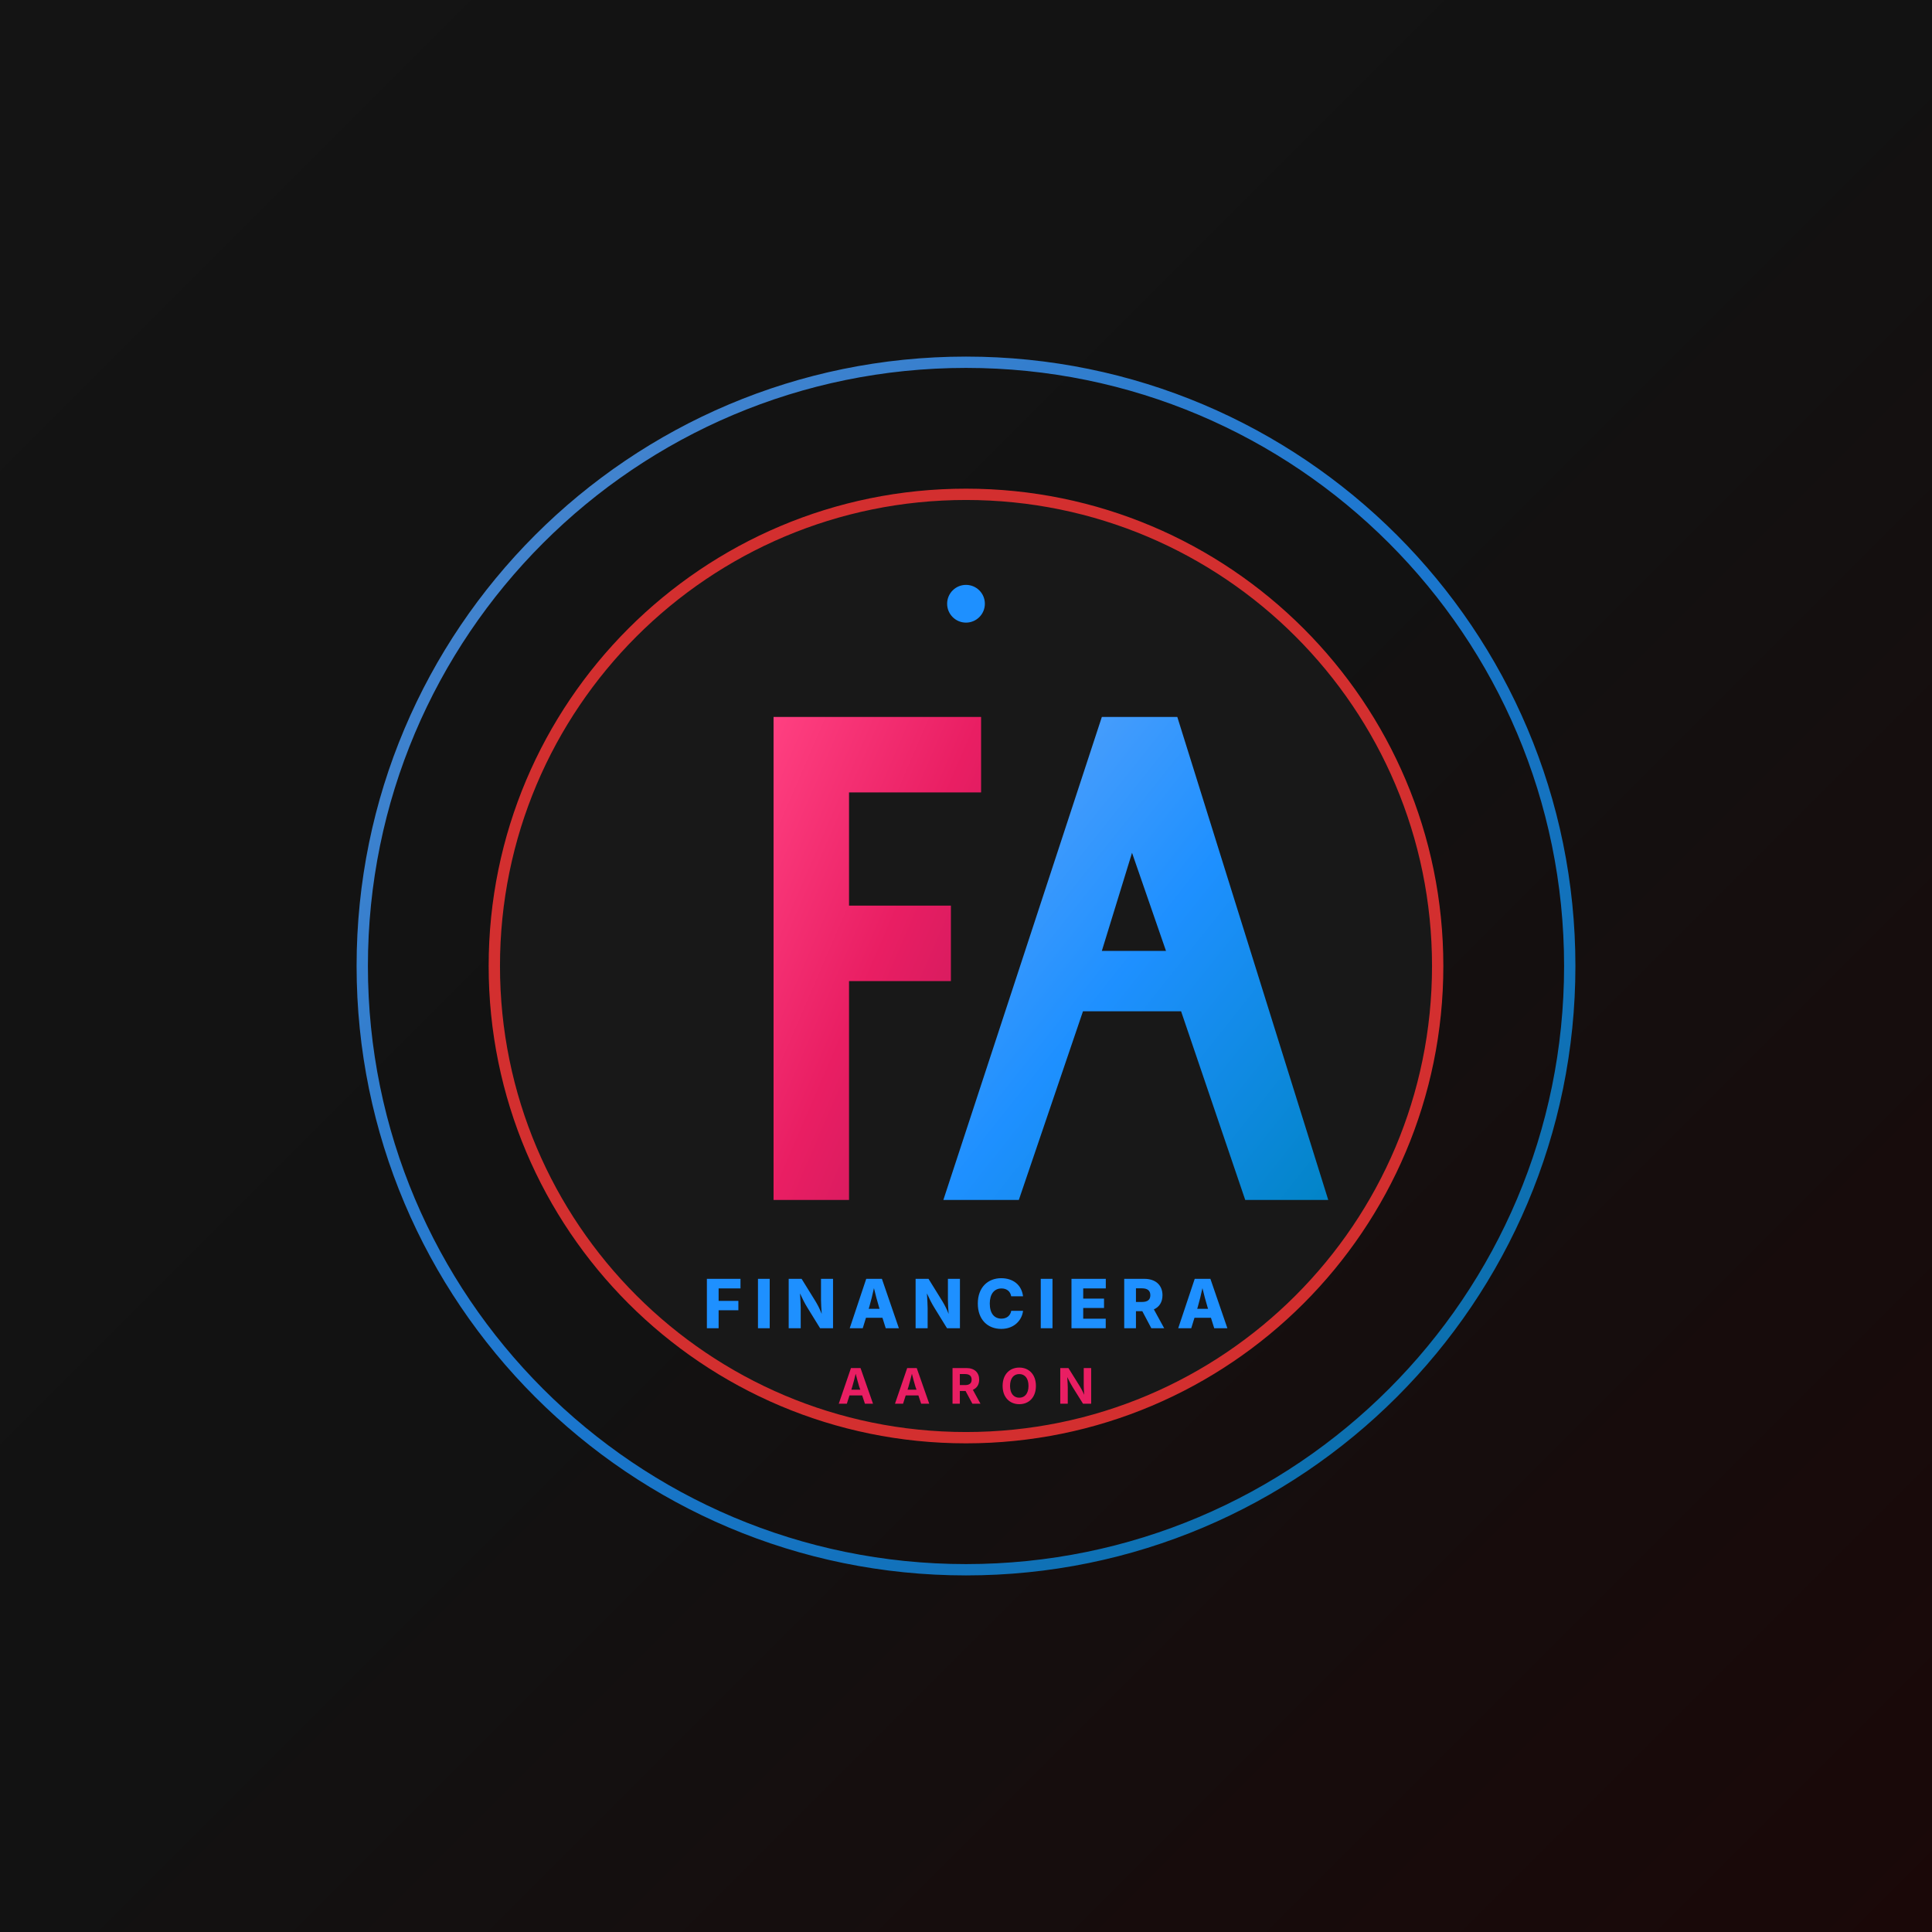
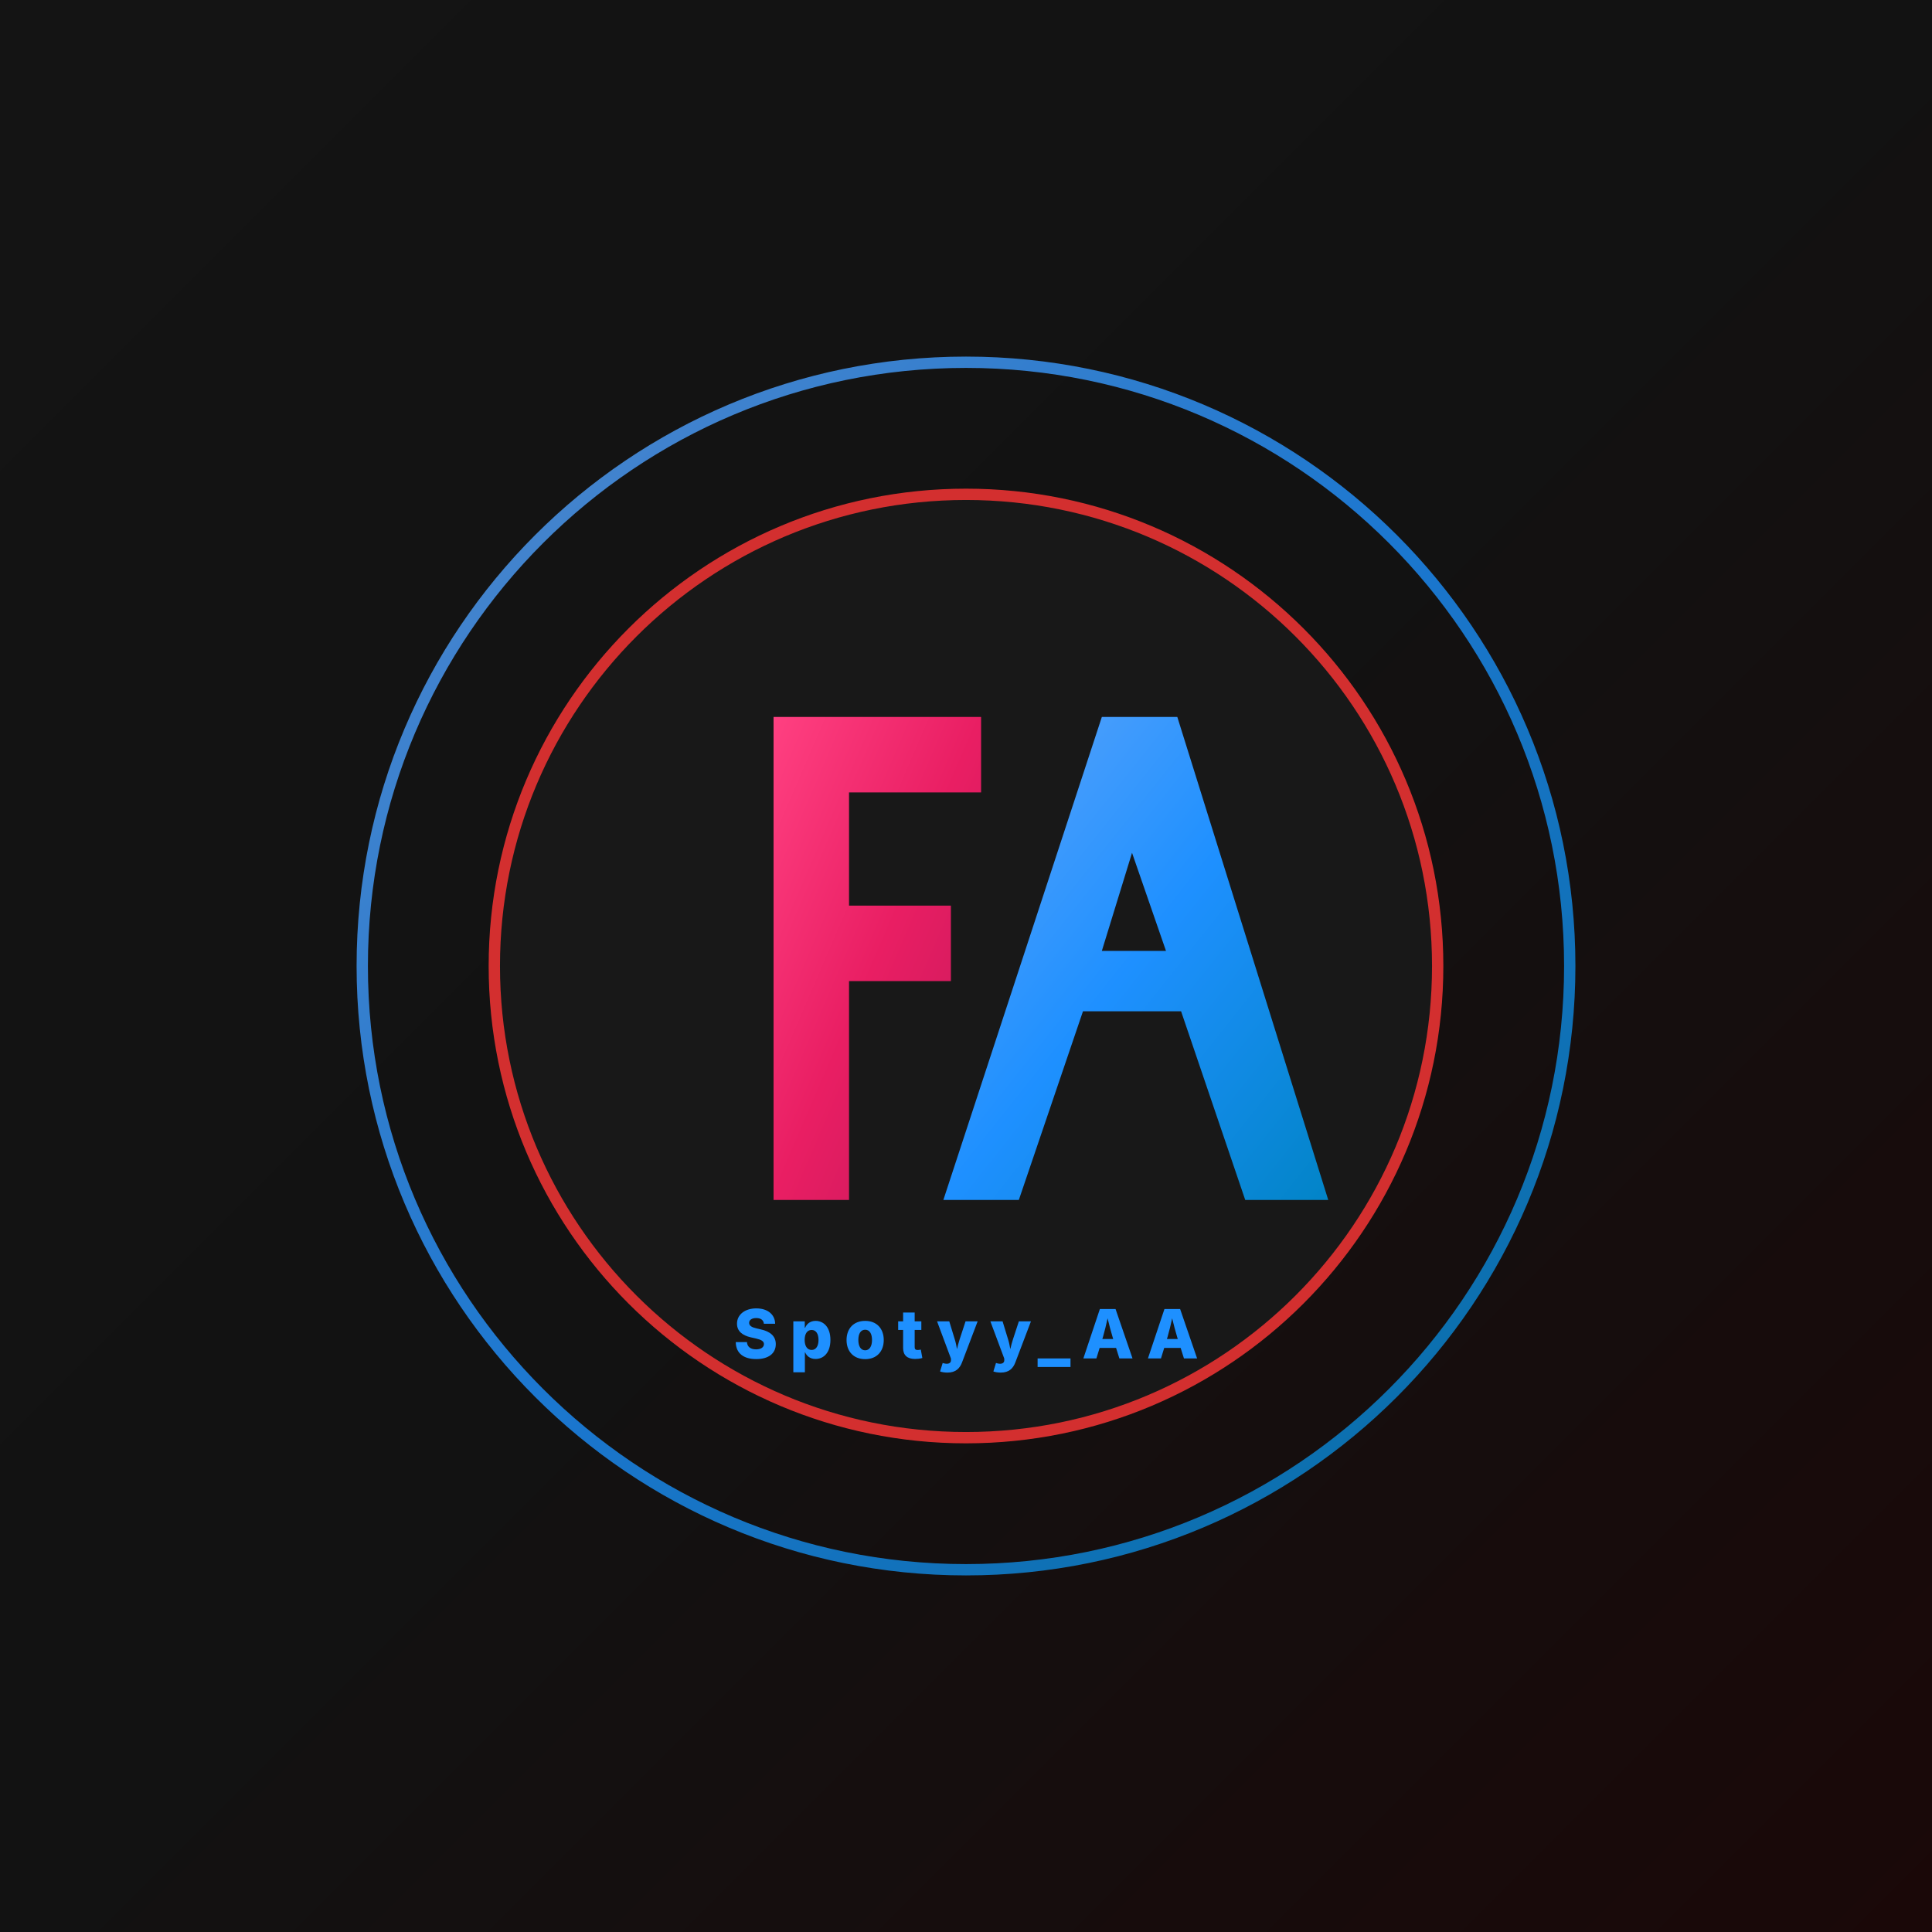
<svg xmlns="http://www.w3.org/2000/svg" viewBox="0 0 512 512" width="512" height="512">
  <defs>
    <linearGradient id="bgGradMask" x1="0%" y1="0%" x2="100%" y2="100%">
      <stop offset="0%" stop-color="#141414" />
      <stop offset="50%" stop-color="#121212" />
      <stop offset="100%" stop-color="#1A0808" />
    </linearGradient>
    <linearGradient id="blueGradMask" x1="0%" y1="0%" x2="100%" y2="100%">
      <stop offset="0%" stop-color="#60a5fa" />
      <stop offset="50%" stop-color="#1E90FF" />
      <stop offset="100%" stop-color="#0284c7" />
    </linearGradient>
    <linearGradient id="pinkGradMask" x1="0%" y1="0%" x2="100%" y2="100%">
      <stop offset="0%" stop-color="#ff4081" />
      <stop offset="50%" stop-color="#E91E63" />
      <stop offset="100%" stop-color="#c2185b" />
    </linearGradient>
  </defs>
  <rect width="512" height="512" fill="url(#bgGradMask)" />
  <circle cx="256" cy="256" r="160" fill="none" stroke="url(#blueGradMask)" stroke-width="3" opacity="0.8" />
  <circle cx="256" cy="256" r="125" fill="#181818" stroke="#D32F2F" stroke-width="3" />
  <path d="M 205 190 L 260 190 L 260 210 L 225 210 L 225 240 L 252 240 L 252 260 L 225 260 L 225 318 L 205 318 Z" fill="url(#pinkGradMask)" />
  <path d="M 270 318 L 287 268 L 313 268 L 330 318 L 352 318 L 312 190 L 292 190 L 250 318 Z M 300 226 L 309 252 L 292 252 Z" fill="url(#blueGradMask)" />
-   <circle cx="256" cy="160" r="5" fill="#1E90FF" />
-   <text x="256" y="352" font-family="'Inter', sans-serif" font-size="18" font-weight="800" fill="#1E90FF" text-anchor="middle" letter-spacing="3">FINANCIERA</text>
-   <text x="256" y="372" font-family="'Inter', sans-serif" font-size="13" font-weight="700" fill="#E91E63" text-anchor="middle" letter-spacing="5">AARON</text>
+   <text x="256" y="360" font-family="'Inter', sans-serif" font-size="18" font-weight="800" fill="#1E90FF" text-anchor="middle" letter-spacing="3">Spotyy_AA</text>
</svg>
